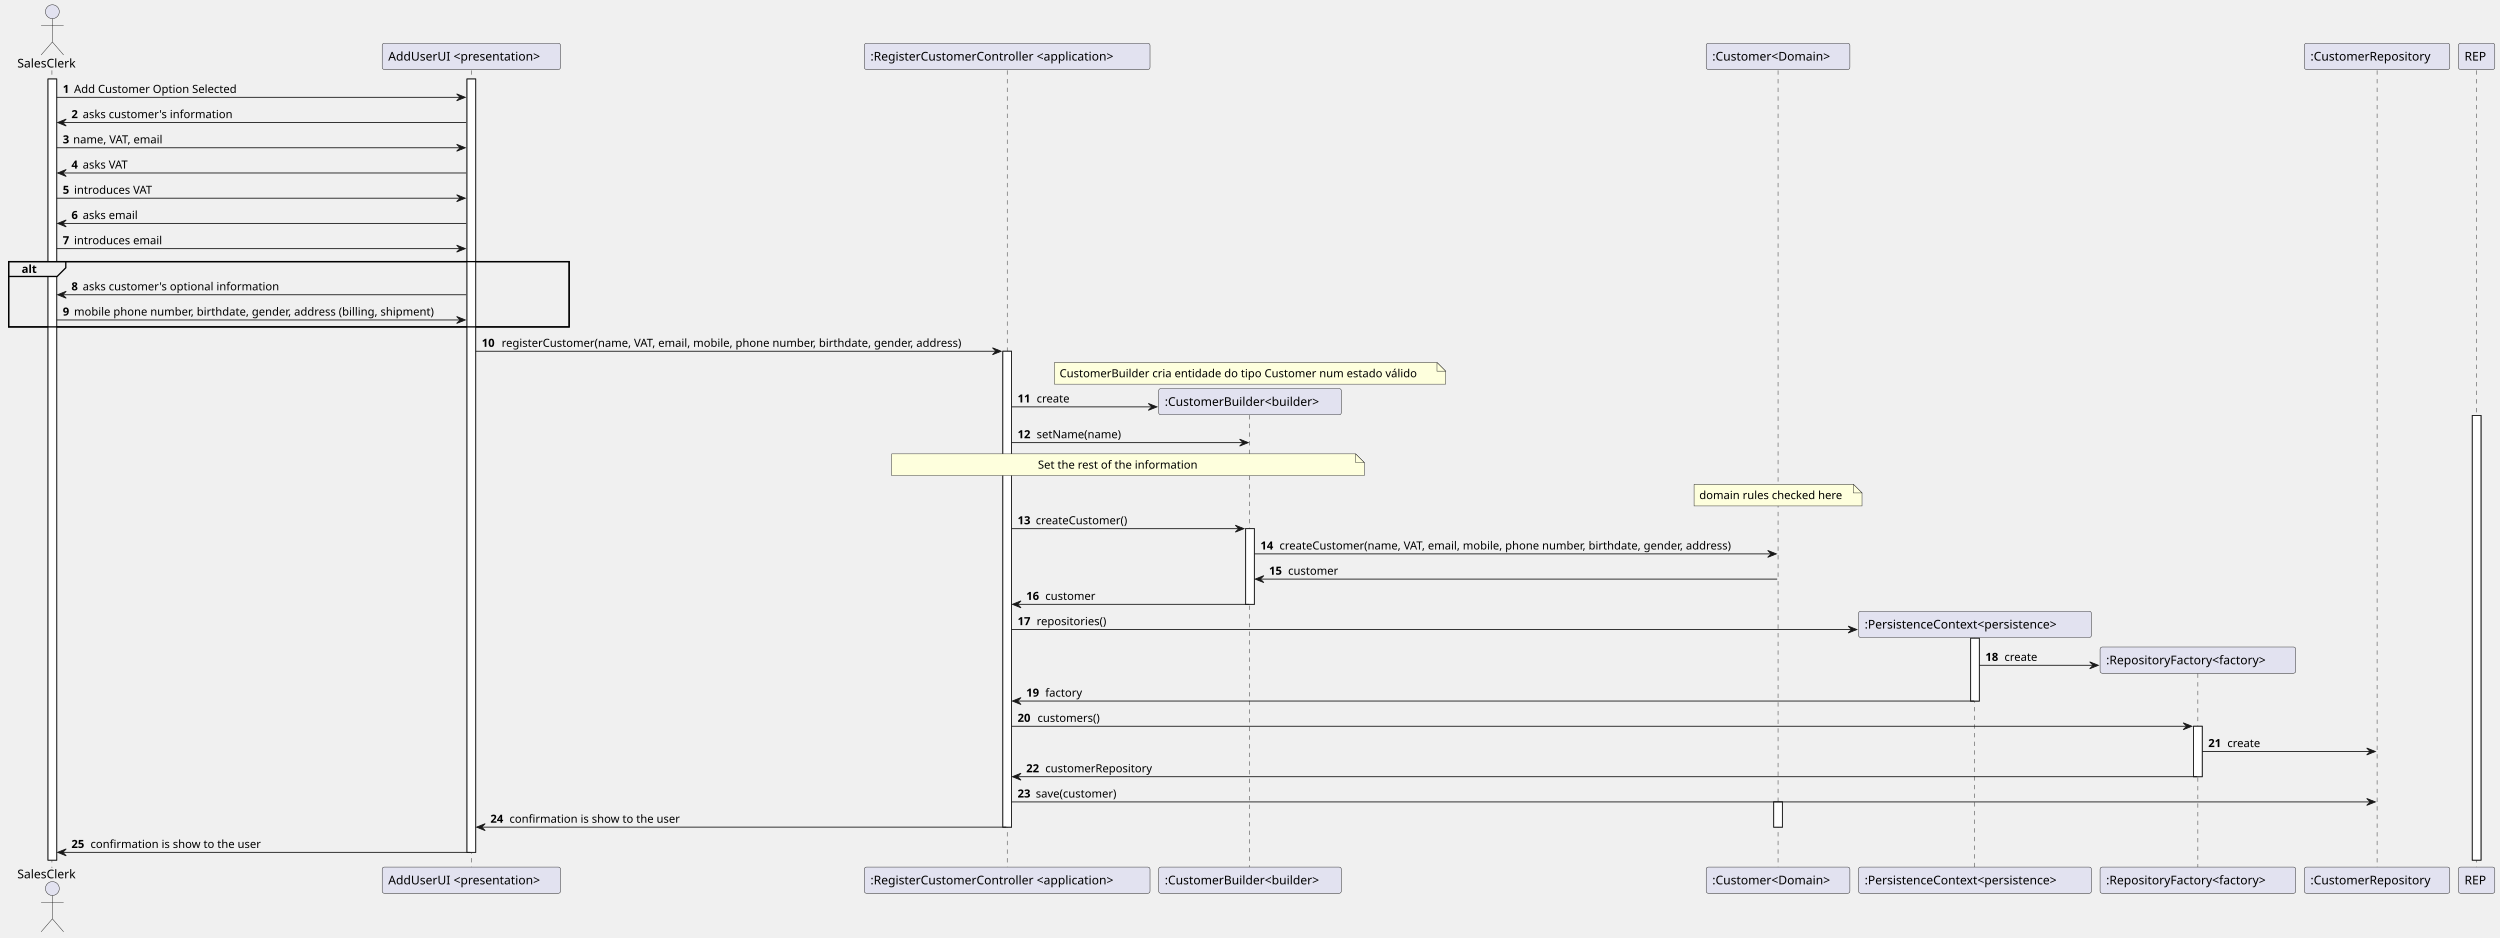
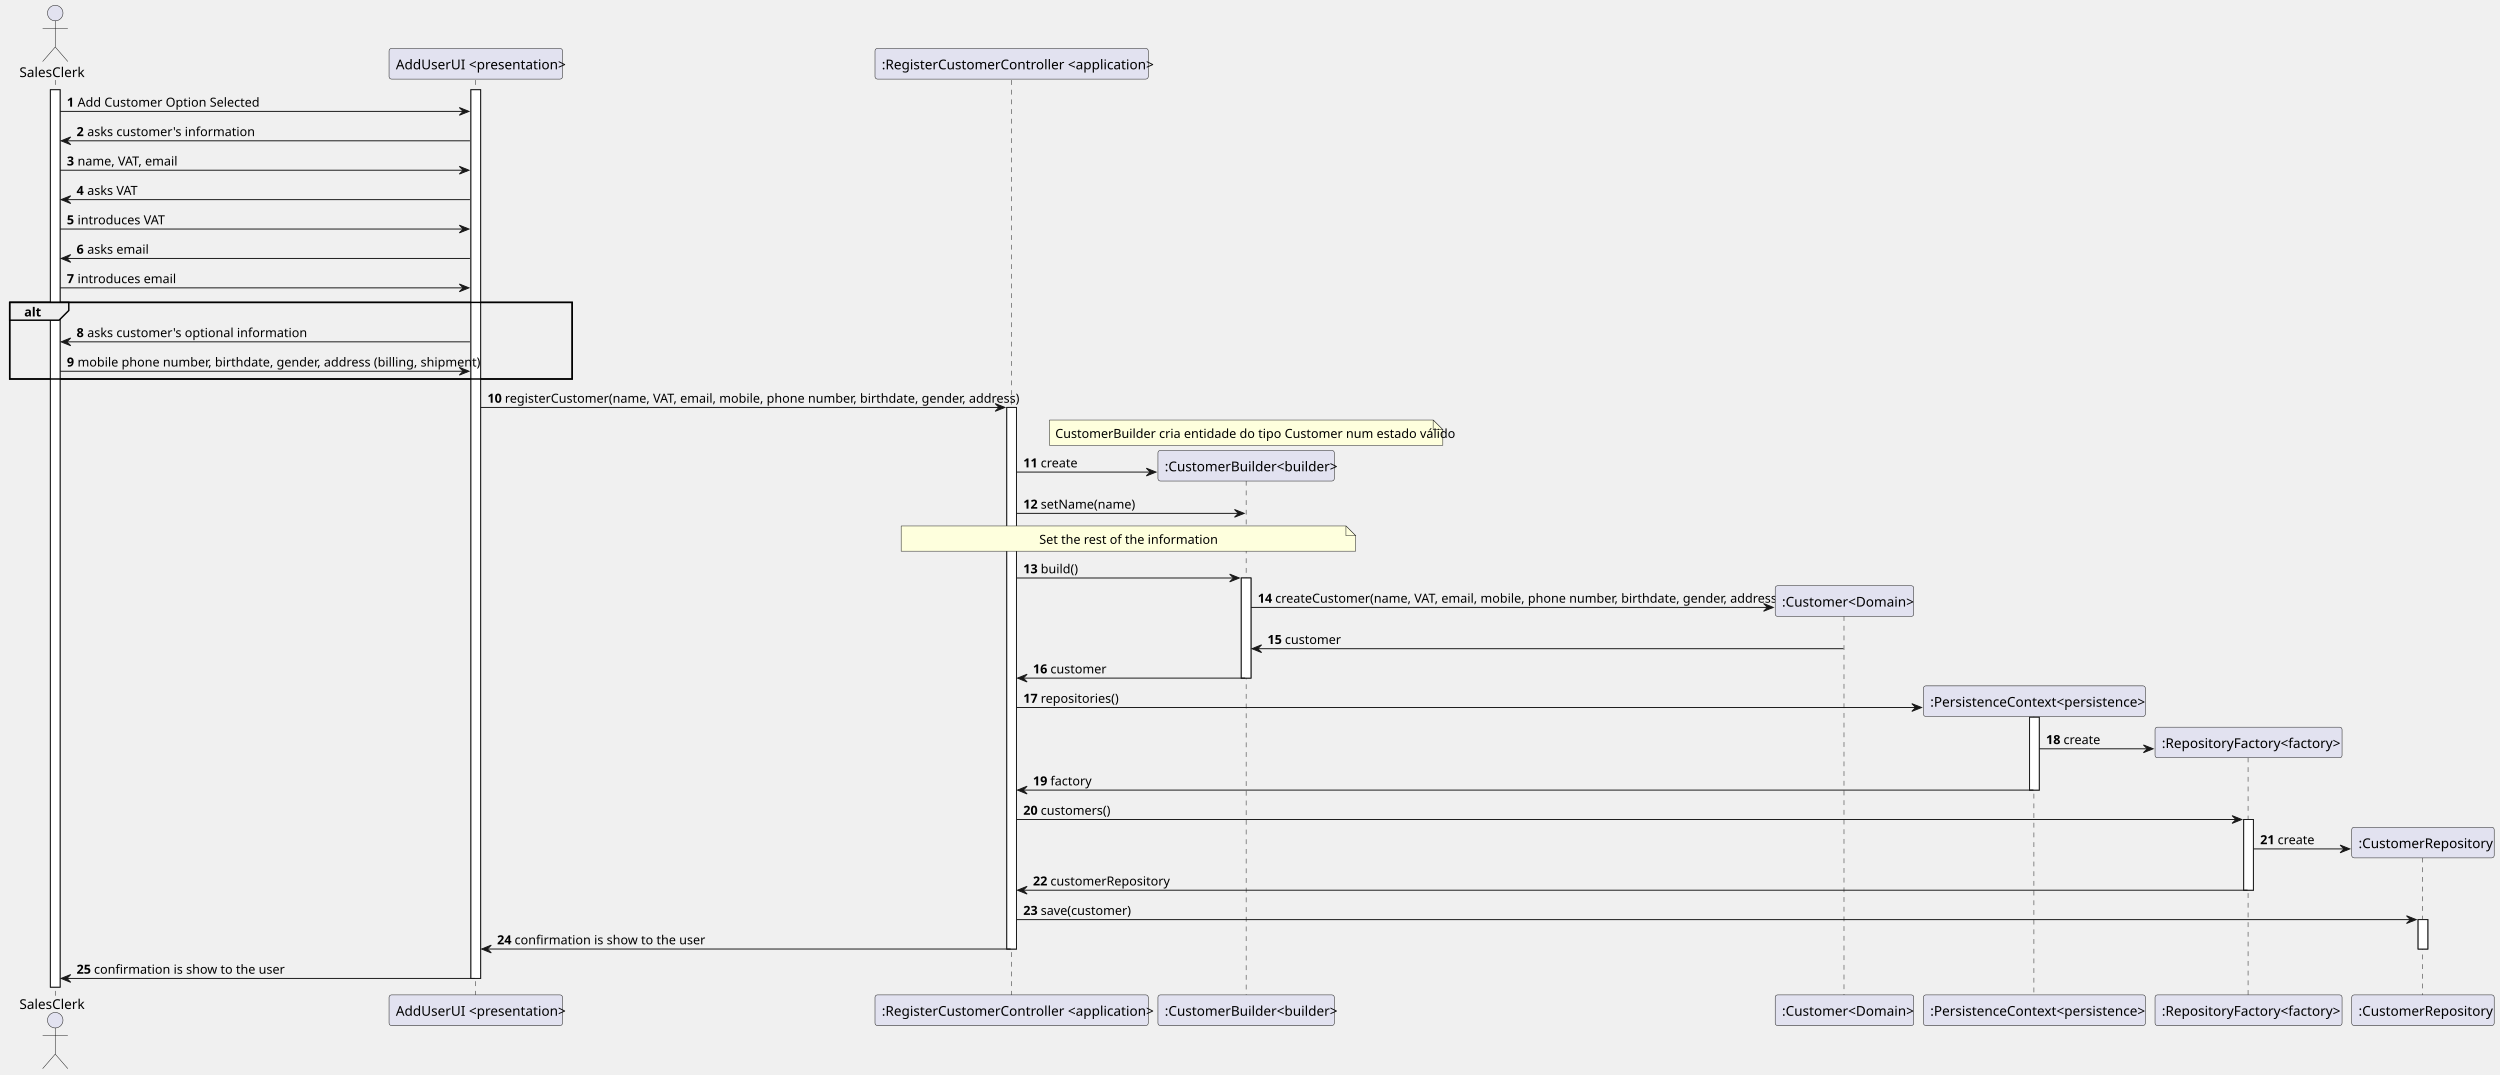
- <svg xmlns="http://www.w3.org/2000/svg" contentStyleType="text/css" height="1083px" preserveAspectRatio="none" style="width:2888px;height:1083px;background:#FFFFFF;" version="1.1" viewBox="0 0 2888 1083" width="2888px" zoomAndPan="magnify">
+ <svg xmlns="http://www.w3.org/2000/svg" contentStyleType="text/css" height="1109px" preserveAspectRatio="none" style="width:2580px;height:1109px;background:#FFFFFF;" version="1.1" viewBox="0 0 2580 1109" width="2580px" zoomAndPan="magnify">
  <defs />
  <g>
-     <rect fill="#FFFFFF" height="902.344" style="stroke:#181818;stroke-width:1.0;" width="10" x="55.5" y="91.297" />
-     <rect fill="#FFFFFF" height="893.344" style="stroke:#181818;stroke-width:1.0;" width="10" x="539.5" y="91.297" />
-     <rect fill="#FFFFFF" height="549.75" style="stroke:#181818;stroke-width:1.0;" width="10" x="1158.5" y="405.758" />
-     <rect fill="#FFFFFF" height="87.398" style="stroke:#181818;stroke-width:1.0;" width="10" x="1439" y="610.719" />
-     <rect fill="#FFFFFF" height="29.133" style="stroke:#181818;stroke-width:1.0;" width="10" x="2049" y="926.375" />
-     <rect fill="#FFFFFF" height="72.594" style="stroke:#181818;stroke-width:1.0;" width="10" x="2276.5" y="737.25" />
-     <rect fill="#FFFFFF" height="58.266" style="stroke:#181818;stroke-width:1.0;" width="10" x="2534" y="838.977" />
-     <rect fill="#FFFFFF" height="513.617" style="stroke:#181818;stroke-width:1.0;" width="10" x="2856" y="480.023" />
-     <rect height="75.398" style="stroke:#000000;stroke-width:1.5;fill:none;" width="647.5" x="10" y="302.227" />
-     <line style="stroke:#181818;stroke-width:0.5;fill:none;stroke-dasharray:5.0,5.0;" x1="60" x2="60" y1="81.297" y2="1002.641" />
-     <line style="stroke:#181818;stroke-width:0.5;fill:none;stroke-dasharray:5.0,5.0;" x1="544.5" x2="544.5" y1="81.297" y2="1002.641" />
-     <line style="stroke:#181818;stroke-width:0.5;fill:none;stroke-dasharray:5.0,5.0;" x1="1163.5" x2="1163.5" y1="81.297" y2="1002.641" />
-     <line style="stroke:#181818;stroke-width:0.5;fill:none;stroke-dasharray:5.0,5.0;" x1="1443.5" x2="1443.5" y1="479.539" y2="1002.641" />
-     <line style="stroke:#181818;stroke-width:0.5;fill:none;stroke-dasharray:5.0,5.0;" x1="2054" x2="2054" y1="81.297" y2="1002.641" />
-     <line style="stroke:#181818;stroke-width:0.5;fill:none;stroke-dasharray:5.0,5.0;" x1="2281" x2="2281" y1="736.766" y2="1002.641" />
-     <line style="stroke:#181818;stroke-width:0.5;fill:none;stroke-dasharray:5.0,5.0;" x1="2539" x2="2539" y1="778.062" y2="1002.641" />
-     <line style="stroke:#181818;stroke-width:0.5;fill:none;stroke-dasharray:5.0,5.0;" x1="2746" x2="2746" y1="81.297" y2="1002.641" />
-     <line style="stroke:#181818;stroke-width:0.5;fill:none;stroke-dasharray:5.0,5.0;" x1="2861" x2="2861" y1="81.297" y2="1002.641" />
-     <text fill="#000000" font-family="sans-serif" font-size="14" lengthAdjust="spacing" textLength="75" x="20" y="77.995">SalesClerk</text>
-     <ellipse cx="60.5" cy="13.5" fill="#E2E2F0" rx="8" ry="8" style="stroke:#181818;stroke-width:0.5;" />
-     <path d="M60.5,21.5 L60.5,48.5 M47.5,29.5 L73.5,29.5 M60.5,48.5 L47.5,63.5 M60.5,48.5 L73.5,63.5 " fill="none" style="stroke:#181818;stroke-width:0.5;" />
-     <text fill="#000000" font-family="sans-serif" font-size="14" lengthAdjust="spacing" textLength="75" x="20" y="1014.636">SalesClerk</text>
-     <ellipse cx="60.5" cy="1026.438" fill="#E2E2F0" rx="8" ry="8" style="stroke:#181818;stroke-width:0.5;" />
-     <path d="M60.5,1034.438 L60.5,1061.438 M47.5,1042.438 L73.5,1042.438 M60.5,1061.438 L47.5,1076.438 M60.5,1061.438 L73.5,1076.438 " fill="none" style="stroke:#181818;stroke-width:0.5;" />
-     <rect fill="#E2E2F0" height="30.297" rx="2.5" ry="2.5" style="stroke:#181818;stroke-width:0.5;" width="206" x="441.5" y="50" />
-     <text fill="#000000" font-family="sans-serif" font-size="14" lengthAdjust="spacing" textLength="192" x="448.5" y="69.995">AddUserUI &lt;presentation&gt;</text>
-     <rect fill="#E2E2F0" height="30.297" rx="2.5" ry="2.5" style="stroke:#181818;stroke-width:0.5;" width="206" x="441.5" y="1001.641" />
-     <text fill="#000000" font-family="sans-serif" font-size="14" lengthAdjust="spacing" textLength="192" x="448.5" y="1021.636">AddUserUI &lt;presentation&gt;</text>
-     <rect fill="#E2E2F0" height="30.297" rx="2.5" ry="2.5" style="stroke:#181818;stroke-width:0.5;" width="330" x="998.5" y="50" />
-     <text fill="#000000" font-family="sans-serif" font-size="14" lengthAdjust="spacing" textLength="316" x="1005.5" y="69.995">:RegisterCustomerController &lt;application&gt;</text>
-     <rect fill="#E2E2F0" height="30.297" rx="2.5" ry="2.5" style="stroke:#181818;stroke-width:0.5;" width="330" x="998.5" y="1001.641" />
-     <text fill="#000000" font-family="sans-serif" font-size="14" lengthAdjust="spacing" textLength="316" x="1005.5" y="1021.636">:RegisterCustomerController &lt;application&gt;</text>
-     <rect fill="#E2E2F0" height="30.297" rx="2.5" ry="2.5" style="stroke:#181818;stroke-width:0.5;" width="211" x="1338.5" y="1001.641" />
-     <text fill="#000000" font-family="sans-serif" font-size="14" lengthAdjust="spacing" textLength="197" x="1345.5" y="1021.636">:CustomerBuilder&lt;builder&gt;</text>
-     <rect fill="#E2E2F0" height="30.297" rx="2.5" ry="2.5" style="stroke:#181818;stroke-width:0.5;" width="166" x="1971" y="50" />
-     <text fill="#000000" font-family="sans-serif" font-size="14" lengthAdjust="spacing" textLength="152" x="1978" y="69.995">:Customer&lt;Domain&gt;</text>
-     <rect fill="#E2E2F0" height="30.297" rx="2.5" ry="2.5" style="stroke:#181818;stroke-width:0.5;" width="166" x="1971" y="1001.641" />
-     <text fill="#000000" font-family="sans-serif" font-size="14" lengthAdjust="spacing" textLength="152" x="1978" y="1021.636">:Customer&lt;Domain&gt;</text>
-     <rect fill="#E2E2F0" height="30.297" rx="2.5" ry="2.5" style="stroke:#181818;stroke-width:0.5;" width="269" x="2147" y="1001.641" />
-     <text fill="#000000" font-family="sans-serif" font-size="14" lengthAdjust="spacing" textLength="255" x="2154" y="1021.636">:PersistenceContext&lt;persistence&gt;</text>
-     <rect fill="#E2E2F0" height="30.297" rx="2.5" ry="2.5" style="stroke:#181818;stroke-width:0.5;" width="226" x="2426" y="1001.641" />
-     <text fill="#000000" font-family="sans-serif" font-size="14" lengthAdjust="spacing" textLength="212" x="2433" y="1021.636">:RepositoryFactory&lt;factory&gt;</text>
-     <rect fill="#E2E2F0" height="30.297" rx="2.5" ry="2.5" style="stroke:#181818;stroke-width:0.5;" width="168" x="2662" y="50" />
-     <text fill="#000000" font-family="sans-serif" font-size="14" lengthAdjust="spacing" textLength="154" x="2669" y="69.995">:CustomerRepository</text>
-     <rect fill="#E2E2F0" height="30.297" rx="2.5" ry="2.5" style="stroke:#181818;stroke-width:0.5;" width="168" x="2662" y="1001.641" />
-     <text fill="#000000" font-family="sans-serif" font-size="14" lengthAdjust="spacing" textLength="154" x="2669" y="1021.636">:CustomerRepository</text>
-     <rect fill="#E2E2F0" height="30.297" rx="2.5" ry="2.5" style="stroke:#181818;stroke-width:0.5;" width="42" x="2840" y="50" />
-     <text fill="#000000" font-family="sans-serif" font-size="14" lengthAdjust="spacing" textLength="28" x="2847" y="69.995">REP</text>
-     <rect fill="#E2E2F0" height="30.297" rx="2.5" ry="2.5" style="stroke:#181818;stroke-width:0.5;" width="42" x="2840" y="1001.641" />
-     <text fill="#000000" font-family="sans-serif" font-size="14" lengthAdjust="spacing" textLength="28" x="2847" y="1021.636">REP</text>
-     <rect fill="#FFFFFF" height="902.344" style="stroke:#181818;stroke-width:1.0;" width="10" x="55.5" y="91.297" />
-     <rect fill="#FFFFFF" height="893.344" style="stroke:#181818;stroke-width:1.0;" width="10" x="539.5" y="91.297" />
-     <rect fill="#FFFFFF" height="549.75" style="stroke:#181818;stroke-width:1.0;" width="10" x="1158.5" y="405.758" />
-     <rect fill="#FFFFFF" height="87.398" style="stroke:#181818;stroke-width:1.0;" width="10" x="1439" y="610.719" />
-     <rect fill="#FFFFFF" height="29.133" style="stroke:#181818;stroke-width:1.0;" width="10" x="2049" y="926.375" />
-     <rect fill="#FFFFFF" height="72.594" style="stroke:#181818;stroke-width:1.0;" width="10" x="2276.5" y="737.25" />
-     <rect fill="#FFFFFF" height="58.266" style="stroke:#181818;stroke-width:1.0;" width="10" x="2534" y="838.977" />
-     <rect fill="#FFFFFF" height="513.617" style="stroke:#181818;stroke-width:1.0;" width="10" x="2856" y="480.023" />
-     <polygon fill="#181818" points="527.5,108.43,537.5,112.43,527.5,116.43,531.5,112.43" style="stroke:#181818;stroke-width:1.0;" />
-     <line style="stroke:#181818;stroke-width:1.0;" x1="65.5" x2="533.5" y1="112.43" y2="112.43" />
-     <text fill="#000000" font-family="sans-serif" font-size="13" font-weight="bold" lengthAdjust="spacing" textLength="9" x="72.5" y="107.364">1</text>
-     <text fill="#000000" font-family="sans-serif" font-size="13" lengthAdjust="spacing" textLength="197" x="85.5" y="107.364">Add Customer Option Selected</text>
-     <polygon fill="#181818" points="76.5,137.562,66.5,141.562,76.5,145.562,72.5,141.562" style="stroke:#181818;stroke-width:1.0;" />
-     <line style="stroke:#181818;stroke-width:1.0;" x1="70.5" x2="538.5" y1="141.562" y2="141.562" />
-     <text fill="#000000" font-family="sans-serif" font-size="13" font-weight="bold" lengthAdjust="spacing" textLength="9" x="82.5" y="136.497">2</text>
-     <text fill="#000000" font-family="sans-serif" font-size="13" lengthAdjust="spacing" textLength="182" x="95.5" y="136.497">asks customer's information</text>
-     <polygon fill="#181818" points="527.5,166.695,537.5,170.695,527.5,174.695,531.5,170.695" style="stroke:#181818;stroke-width:1.0;" />
-     <line style="stroke:#181818;stroke-width:1.0;" x1="65.5" x2="533.5" y1="170.695" y2="170.695" />
-     <text fill="#000000" font-family="sans-serif" font-size="13" font-weight="bold" lengthAdjust="spacing" textLength="8" x="72.5" y="165.629">3</text>
-     <text fill="#000000" font-family="sans-serif" font-size="13" lengthAdjust="spacing" textLength="114" x="84.5" y="165.629">name, VAT, email</text>
-     <polygon fill="#181818" points="76.5,195.828,66.5,199.828,76.5,203.828,72.5,199.828" style="stroke:#181818;stroke-width:1.0;" />
-     <line style="stroke:#181818;stroke-width:1.0;" x1="70.5" x2="538.5" y1="199.828" y2="199.828" />
-     <text fill="#000000" font-family="sans-serif" font-size="13" font-weight="bold" lengthAdjust="spacing" textLength="9" x="82.5" y="194.762">4</text>
-     <text fill="#000000" font-family="sans-serif" font-size="13" lengthAdjust="spacing" textLength="59" x="95.5" y="194.762">asks VAT</text>
-     <polygon fill="#181818" points="527.5,224.961,537.5,228.961,527.5,232.961,531.5,228.961" style="stroke:#181818;stroke-width:1.0;" />
-     <line style="stroke:#181818;stroke-width:1.0;" x1="65.5" x2="533.5" y1="228.961" y2="228.961" />
-     <text fill="#000000" font-family="sans-serif" font-size="13" font-weight="bold" lengthAdjust="spacing" textLength="9" x="72.5" y="223.895">5</text>
-     <text fill="#000000" font-family="sans-serif" font-size="13" lengthAdjust="spacing" textLength="97" x="85.5" y="223.895">introduces VAT</text>
-     <polygon fill="#181818" points="76.5,254.094,66.5,258.094,76.5,262.094,72.5,258.094" style="stroke:#181818;stroke-width:1.0;" />
-     <line style="stroke:#181818;stroke-width:1.0;" x1="70.5" x2="538.5" y1="258.094" y2="258.094" />
-     <text fill="#000000" font-family="sans-serif" font-size="13" font-weight="bold" lengthAdjust="spacing" textLength="9" x="82.5" y="253.028">6</text>
-     <text fill="#000000" font-family="sans-serif" font-size="13" lengthAdjust="spacing" textLength="68" x="95.5" y="253.028">asks email</text>
-     <polygon fill="#181818" points="527.5,283.227,537.5,287.227,527.5,291.227,531.5,287.227" style="stroke:#181818;stroke-width:1.0;" />
-     <line style="stroke:#181818;stroke-width:1.0;" x1="65.5" x2="533.5" y1="287.227" y2="287.227" />
-     <text fill="#000000" font-family="sans-serif" font-size="13" font-weight="bold" lengthAdjust="spacing" textLength="9" x="72.5" y="282.161">7</text>
-     <text fill="#000000" font-family="sans-serif" font-size="13" lengthAdjust="spacing" textLength="106" x="85.5" y="282.161">introduces email</text>
-     <path d="M10,302.227 L76,302.227 L76,309.359 L66,319.359 L10,319.359 L10,302.227 " fill="#EEEEEE" style="stroke:#000000;stroke-width:1.5;" />
-     <rect fill="none" height="75.398" style="stroke:#000000;stroke-width:1.5;" width="647.5" x="10" y="302.227" />
-     <text fill="#000000" font-family="sans-serif" font-size="13" font-weight="bold" lengthAdjust="spacing" textLength="21" x="25" y="315.293">alt</text>
-     <polygon fill="#181818" points="76.5,336.492,66.5,340.492,76.5,344.492,72.5,340.492" style="stroke:#181818;stroke-width:1.0;" />
-     <line style="stroke:#181818;stroke-width:1.0;" x1="70.5" x2="538.5" y1="340.492" y2="340.492" />
-     <text fill="#000000" font-family="sans-serif" font-size="13" font-weight="bold" lengthAdjust="spacing" textLength="9" x="82.5" y="335.426">8</text>
-     <text fill="#000000" font-family="sans-serif" font-size="13" lengthAdjust="spacing" textLength="237" x="95.5" y="335.426">asks customer's optional information</text>
-     <polygon fill="#181818" points="527.5,365.625,537.5,369.625,527.5,373.625,531.5,369.625" style="stroke:#181818;stroke-width:1.0;" />
-     <line style="stroke:#181818;stroke-width:1.0;" x1="65.5" x2="533.5" y1="369.625" y2="369.625" />
-     <text fill="#000000" font-family="sans-serif" font-size="13" font-weight="bold" lengthAdjust="spacing" textLength="9" x="72.5" y="364.559">9</text>
-     <text fill="#000000" font-family="sans-serif" font-size="13" lengthAdjust="spacing" textLength="437" x="85.5" y="364.559">mobile phone number, birthdate, gender, address (billing, shipment)</text>
-     <polygon fill="#181818" points="1146.5,401.758,1156.5,405.758,1146.5,409.758,1150.5,405.758" style="stroke:#181818;stroke-width:1.0;" />
-     <line style="stroke:#181818;stroke-width:1.0;" x1="549.5" x2="1152.5" y1="405.758" y2="405.758" />
-     <text fill="#000000" font-family="sans-serif" font-size="13" font-weight="bold" lengthAdjust="spacing" textLength="19" x="556.5" y="400.692">10</text>
-     <text fill="#000000" font-family="sans-serif" font-size="13" lengthAdjust="spacing" textLength="567" x="579.5" y="400.692">registerCustomer(name, VAT, email, mobile, phone number, birthdate, gender, address)</text>
-     <path d="M1218,418.758 L1218,443.758 L1670,443.758 L1670,428.758 L1660,418.758 L1218,418.758 " fill="#FEFFDD" style="stroke:#181818;stroke-width:0.5;" />
-     <path d="M1660,418.758 L1660,428.758 L1670,428.758 L1660,418.758 " fill="#FEFFDD" style="stroke:#181818;stroke-width:0.5;" />
-     <text fill="#000000" font-family="sans-serif" font-size="13" lengthAdjust="spacing" textLength="431" x="1224" y="435.825">CustomerBuilder cria entidade do tipo Customer num estado válido</text>
-     <polygon fill="#181818" points="1326.5,466.023,1336.5,470.023,1326.5,474.023,1330.5,470.023" style="stroke:#181818;stroke-width:1.0;" />
-     <line style="stroke:#181818;stroke-width:1.0;" x1="1168.5" x2="1332.5" y1="470.023" y2="470.023" />
-     <text fill="#000000" font-family="sans-serif" font-size="13" font-weight="bold" lengthAdjust="spacing" textLength="18" x="1175.5" y="464.957">11</text>
-     <text fill="#000000" font-family="sans-serif" font-size="13" lengthAdjust="spacing" textLength="41" x="1197.5" y="464.957">create</text>
-     <rect fill="#E2E2F0" height="30.297" rx="2.5" ry="2.5" style="stroke:#181818;stroke-width:0.5;" width="211" x="1338.5" y="448.891" />
-     <text fill="#000000" font-family="sans-serif" font-size="14" lengthAdjust="spacing" textLength="197" x="1345.5" y="468.886">:CustomerBuilder&lt;builder&gt;</text>
-     <polygon fill="#181818" points="1432,507.32,1442,511.32,1432,515.32,1436,511.32" style="stroke:#181818;stroke-width:1.0;" />
-     <line style="stroke:#181818;stroke-width:1.0;" x1="1168.5" x2="1438" y1="511.32" y2="511.32" />
-     <text fill="#000000" font-family="sans-serif" font-size="13" font-weight="bold" lengthAdjust="spacing" textLength="18" x="1175.5" y="506.254">12</text>
-     <text fill="#000000" font-family="sans-serif" font-size="13" lengthAdjust="spacing" textLength="105" x="1197.5" y="506.254">setName(name)</text>
-     <path d="M1030,524.32 L1030,549.32 L1576,549.32 L1576,534.32 L1566,524.32 L1030,524.32 " fill="#FEFFDD" style="stroke:#181818;stroke-width:0.5;" />
-     <path d="M1566,524.32 L1566,534.32 L1576,534.32 L1566,524.32 " fill="#FEFFDD" style="stroke:#181818;stroke-width:0.5;" />
-     <text fill="#000000" font-family="sans-serif" font-size="13" lengthAdjust="spacing" textLength="199" x="1199" y="541.387">Set the  rest of the information</text>
-     <path d="M1957,559.453 L1957,584.453 L2151,584.453 L2151,569.453 L2141,559.453 L1957,559.453 " fill="#FEFFDD" style="stroke:#181818;stroke-width:0.5;" />
-     <path d="M2141,559.453 L2141,569.453 L2151,569.453 L2141,559.453 " fill="#FEFFDD" style="stroke:#181818;stroke-width:0.5;" />
-     <text fill="#000000" font-family="sans-serif" font-size="13" lengthAdjust="spacing" textLength="173" x="1963" y="576.52">domain rules checked here</text>
-     <polygon fill="#181818" points="1427,606.719,1437,610.719,1427,614.719,1431,610.719" style="stroke:#181818;stroke-width:1.0;" />
-     <line style="stroke:#181818;stroke-width:1.0;" x1="1168.5" x2="1433" y1="610.719" y2="610.719" />
-     <text fill="#000000" font-family="sans-serif" font-size="13" font-weight="bold" lengthAdjust="spacing" textLength="17" x="1175.5" y="605.653">13</text>
-     <text fill="#000000" font-family="sans-serif" font-size="13" lengthAdjust="spacing" textLength="114" x="1196.5" y="605.653">createCustomer()</text>
-     <polygon fill="#181818" points="2042,635.852,2052,639.852,2042,643.852,2046,639.852" style="stroke:#181818;stroke-width:1.0;" />
-     <line style="stroke:#181818;stroke-width:1.0;" x1="1449" x2="2048" y1="639.852" y2="639.852" />
-     <text fill="#000000" font-family="sans-serif" font-size="13" font-weight="bold" lengthAdjust="spacing" textLength="18" x="1456" y="634.786">14</text>
-     <text fill="#000000" font-family="sans-serif" font-size="13" lengthAdjust="spacing" textLength="559" x="1478" y="634.786">createCustomer(name, VAT, email, mobile, phone number, birthdate, gender, address)</text>
-     <polygon fill="#181818" points="1460,664.984,1450,668.984,1460,672.984,1456,668.984" style="stroke:#181818;stroke-width:1.0;" />
-     <line style="stroke:#181818;stroke-width:1.0;" x1="1454" x2="2053" y1="668.984" y2="668.984" />
-     <text fill="#000000" font-family="sans-serif" font-size="13" font-weight="bold" lengthAdjust="spacing" textLength="18" x="1466" y="663.918">15</text>
-     <text fill="#000000" font-family="sans-serif" font-size="13" lengthAdjust="spacing" textLength="61" x="1488" y="663.918">customer</text>
-     <polygon fill="#181818" points="1179.5,694.117,1169.5,698.117,1179.5,702.117,1175.5,698.117" style="stroke:#181818;stroke-width:1.0;" />
-     <line style="stroke:#181818;stroke-width:1.0;" x1="1173.5" x2="1443" y1="698.117" y2="698.117" />
-     <text fill="#000000" font-family="sans-serif" font-size="13" font-weight="bold" lengthAdjust="spacing" textLength="18" x="1185.5" y="693.051">16</text>
-     <text fill="#000000" font-family="sans-serif" font-size="13" lengthAdjust="spacing" textLength="61" x="1207.5" y="693.051">customer</text>
-     <polygon fill="#181818" points="2135,723.25,2145,727.25,2135,731.25,2139,727.25" style="stroke:#181818;stroke-width:1.0;" />
-     <line style="stroke:#181818;stroke-width:1.0;" x1="1168.5" x2="2141" y1="727.25" y2="727.25" />
-     <text fill="#000000" font-family="sans-serif" font-size="13" font-weight="bold" lengthAdjust="spacing" textLength="18" x="1175.5" y="722.184">17</text>
-     <text fill="#000000" font-family="sans-serif" font-size="13" lengthAdjust="spacing" textLength="85" x="1197.5" y="722.184">repositories()</text>
-     <rect fill="#E2E2F0" height="30.297" rx="2.5" ry="2.5" style="stroke:#181818;stroke-width:0.5;" width="269" x="2147" y="706.117" />
-     <text fill="#000000" font-family="sans-serif" font-size="14" lengthAdjust="spacing" textLength="255" x="2154" y="726.112">:PersistenceContext&lt;persistence&gt;</text>
-     <polygon fill="#181818" points="2414,764.547,2424,768.547,2414,772.547,2418,768.547" style="stroke:#181818;stroke-width:1.0;" />
-     <line style="stroke:#181818;stroke-width:1.0;" x1="2286.5" x2="2420" y1="768.547" y2="768.547" />
-     <text fill="#000000" font-family="sans-serif" font-size="13" font-weight="bold" lengthAdjust="spacing" textLength="18" x="2293.5" y="763.481">18</text>
-     <text fill="#000000" font-family="sans-serif" font-size="13" lengthAdjust="spacing" textLength="41" x="2315.5" y="763.481">create</text>
-     <rect fill="#E2E2F0" height="30.297" rx="2.5" ry="2.5" style="stroke:#181818;stroke-width:0.5;" width="226" x="2426" y="747.414" />
-     <text fill="#000000" font-family="sans-serif" font-size="14" lengthAdjust="spacing" textLength="212" x="2433" y="767.409">:RepositoryFactory&lt;factory&gt;</text>
-     <polygon fill="#181818" points="1179.5,805.844,1169.5,809.844,1179.5,813.844,1175.5,809.844" style="stroke:#181818;stroke-width:1.0;" />
-     <line style="stroke:#181818;stroke-width:1.0;" x1="1173.5" x2="2280.5" y1="809.844" y2="809.844" />
-     <text fill="#000000" font-family="sans-serif" font-size="13" font-weight="bold" lengthAdjust="spacing" textLength="18" x="1185.5" y="804.778">19</text>
-     <text fill="#000000" font-family="sans-serif" font-size="13" lengthAdjust="spacing" textLength="46" x="1207.5" y="804.778">factory</text>
-     <polygon fill="#181818" points="2522,834.977,2532,838.977,2522,842.977,2526,838.977" style="stroke:#181818;stroke-width:1.0;" />
-     <line style="stroke:#181818;stroke-width:1.0;" x1="1168.5" x2="2528" y1="838.977" y2="838.977" />
-     <text fill="#000000" font-family="sans-serif" font-size="13" font-weight="bold" lengthAdjust="spacing" textLength="19" x="1175.5" y="833.911">20</text>
-     <text fill="#000000" font-family="sans-serif" font-size="13" lengthAdjust="spacing" textLength="78" x="1198.5" y="833.911">customers()</text>
-     <polygon fill="#181818" points="2734,864.109,2744,868.109,2734,872.109,2738,868.109" style="stroke:#181818;stroke-width:1.0;" />
-     <line style="stroke:#181818;stroke-width:1.0;" x1="2544" x2="2740" y1="868.109" y2="868.109" />
-     <text fill="#000000" font-family="sans-serif" font-size="13" font-weight="bold" lengthAdjust="spacing" textLength="18" x="2551" y="863.043">21</text>
-     <text fill="#000000" font-family="sans-serif" font-size="13" lengthAdjust="spacing" textLength="41" x="2573" y="863.043">create</text>
-     <polygon fill="#181818" points="1179.5,893.242,1169.5,897.242,1179.5,901.242,1175.5,897.242" style="stroke:#181818;stroke-width:1.0;" />
-     <line style="stroke:#181818;stroke-width:1.0;" x1="1173.5" x2="2538" y1="897.242" y2="897.242" />
-     <text fill="#000000" font-family="sans-serif" font-size="13" font-weight="bold" lengthAdjust="spacing" textLength="18" x="1185.5" y="892.176">22</text>
-     <text fill="#000000" font-family="sans-serif" font-size="13" lengthAdjust="spacing" textLength="130" x="1207.5" y="892.176">customerRepository</text>
-     <polygon fill="#181818" points="2734,922.375,2744,926.375,2734,930.375,2738,926.375" style="stroke:#181818;stroke-width:1.0;" />
-     <line style="stroke:#181818;stroke-width:1.0;" x1="1168.5" x2="2740" y1="926.375" y2="926.375" />
-     <text fill="#000000" font-family="sans-serif" font-size="13" font-weight="bold" lengthAdjust="spacing" textLength="17" x="1175.5" y="921.309">23</text>
-     <text fill="#000000" font-family="sans-serif" font-size="13" lengthAdjust="spacing" textLength="102" x="1196.5" y="921.309">save(customer)</text>
-     <polygon fill="#181818" points="560.5,951.508,550.5,955.508,560.5,959.508,556.5,955.508" style="stroke:#181818;stroke-width:1.0;" />
-     <line style="stroke:#181818;stroke-width:1.0;" x1="554.5" x2="1162.5" y1="955.508" y2="955.508" />
-     <text fill="#000000" font-family="sans-serif" font-size="13" font-weight="bold" lengthAdjust="spacing" textLength="18" x="566.5" y="950.442">24</text>
-     <text fill="#000000" font-family="sans-serif" font-size="13" lengthAdjust="spacing" textLength="207" x="588.5" y="950.442">confirmation is show to the user</text>
-     <polygon fill="#181818" points="76.5,980.641,66.5,984.641,76.5,988.641,72.5,984.641" style="stroke:#181818;stroke-width:1.0;" />
-     <line style="stroke:#181818;stroke-width:1.0;" x1="70.5" x2="543.5" y1="984.641" y2="984.641" />
-     <text fill="#000000" font-family="sans-serif" font-size="13" font-weight="bold" lengthAdjust="spacing" textLength="18" x="82.5" y="979.575">25</text>
-     <text fill="#000000" font-family="sans-serif" font-size="13" lengthAdjust="spacing" textLength="207" x="104.5" y="979.575">confirmation is show to the user</text>
+     <rect fill="#FFFFFF" height="926.133" style="stroke:#181818;stroke-width:1.0;" width="10" x="52" y="92.609" />
+     <rect fill="#FFFFFF" height="917.133" style="stroke:#181818;stroke-width:1.0;" width="10" x="486" y="92.609" />
+     <rect fill="#FFFFFF" height="558.914" style="stroke:#181818;stroke-width:1.0;" width="10" x="1039" y="420.477" />
+     <rect fill="#FFFFFF" height="103.312" style="stroke:#181818;stroke-width:1.0;" width="10" x="1281" y="596.492" />
+     <rect fill="#FFFFFF" height="75.219" style="stroke:#181818;stroke-width:1.0;" width="10" x="2094.5" y="740.156" />
+     <rect fill="#FFFFFF" height="72.961" style="stroke:#181818;stroke-width:1.0;" width="10" x="2315.5" y="845.727" />
+     <rect fill="#FFFFFF" height="30.352" style="stroke:#181818;stroke-width:1.0;" width="10" x="2495.5" y="949.039" />
+     <rect height="79.055" style="stroke:#000000;stroke-width:1.5;fill:none;" width="580.5" x="10" y="312.07" />
+     <line style="stroke:#181818;stroke-width:0.5;fill:none;stroke-dasharray:5.0,5.0;" x1="57" x2="57" y1="82.609" y2="1027.742" />
+     <line style="stroke:#181818;stroke-width:0.5;fill:none;stroke-dasharray:5.0,5.0;" x1="490.5" x2="490.5" y1="82.609" y2="1027.742" />
+     <line style="stroke:#181818;stroke-width:0.5;fill:none;stroke-dasharray:5.0,5.0;" x1="1044" x2="1044" y1="82.609" y2="1027.742" />
+     <line style="stroke:#181818;stroke-width:0.5;fill:none;stroke-dasharray:5.0,5.0;" x1="1286" x2="1286" y1="496.133" y2="1027.742" />
+     <line style="stroke:#181818;stroke-width:0.5;fill:none;stroke-dasharray:5.0,5.0;" x1="1903" x2="1903" y1="635.797" y2="1027.742" />
+     <line style="stroke:#181818;stroke-width:0.5;fill:none;stroke-dasharray:5.0,5.0;" x1="2099" x2="2099" y1="739.109" y2="1027.742" />
+     <line style="stroke:#181818;stroke-width:0.5;fill:none;stroke-dasharray:5.0,5.0;" x1="2320" x2="2320" y1="781.719" y2="1027.742" />
+     <line style="stroke:#181818;stroke-width:0.5;fill:none;stroke-dasharray:5.0,5.0;" x1="2500" x2="2500" y1="885.031" y2="1027.742" />
+     <text fill="#000000" font-family="sans-serif" font-size="14" lengthAdjust="spacing" textLength="68" x="20" y="79.533">SalesClerk</text>
+     <ellipse cx="57" cy="13.5" fill="#E2E2F0" rx="8" ry="8" style="stroke:#181818;stroke-width:0.5;" />
+     <path d="M57,21.5 L57,48.5 M44,29.5 L70,29.5 M57,48.5 L44,63.5 M57,48.5 L70,63.5 " fill="none" style="stroke:#181818;stroke-width:0.5;" />
+     <text fill="#000000" font-family="sans-serif" font-size="14" lengthAdjust="spacing" textLength="68" x="20" y="1041.275">SalesClerk</text>
+     <ellipse cx="57" cy="1052.852" fill="#E2E2F0" rx="8" ry="8" style="stroke:#181818;stroke-width:0.5;" />
+     <path d="M57,1060.852 L57,1087.852 M44,1068.852 L70,1068.852 M57,1087.852 L44,1102.852 M57,1087.852 L70,1102.852 " fill="none" style="stroke:#181818;stroke-width:0.5;" />
+     <rect fill="#E2E2F0" height="31.609" rx="2.5" ry="2.5" style="stroke:#181818;stroke-width:0.5;" width="179" x="401.5" y="50" />
+     <text fill="#000000" font-family="sans-serif" font-size="14" lengthAdjust="spacing" textLength="165" x="408.5" y="71.533">AddUserUI &lt;presentation&gt;</text>
+     <rect fill="#E2E2F0" height="31.609" rx="2.5" ry="2.5" style="stroke:#181818;stroke-width:0.5;" width="179" x="401.5" y="1026.742" />
+     <text fill="#000000" font-family="sans-serif" font-size="14" lengthAdjust="spacing" textLength="165" x="408.5" y="1048.275">AddUserUI &lt;presentation&gt;</text>
+     <rect fill="#E2E2F0" height="31.609" rx="2.5" ry="2.5" style="stroke:#181818;stroke-width:0.5;" width="282" x="903" y="50" />
+     <text fill="#000000" font-family="sans-serif" font-size="14" lengthAdjust="spacing" textLength="268" x="910" y="71.533">:RegisterCustomerController &lt;application&gt;</text>
+     <rect fill="#E2E2F0" height="31.609" rx="2.5" ry="2.5" style="stroke:#181818;stroke-width:0.5;" width="282" x="903" y="1026.742" />
+     <text fill="#000000" font-family="sans-serif" font-size="14" lengthAdjust="spacing" textLength="268" x="910" y="1048.275">:RegisterCustomerController &lt;application&gt;</text>
+     <rect fill="#E2E2F0" height="31.609" rx="2.5" ry="2.5" style="stroke:#181818;stroke-width:0.5;" width="182" x="1195" y="1026.742" />
+     <text fill="#000000" font-family="sans-serif" font-size="14" lengthAdjust="spacing" textLength="168" x="1202" y="1048.275">:CustomerBuilder&lt;builder&gt;</text>
+     <rect fill="#E2E2F0" height="31.609" rx="2.5" ry="2.5" style="stroke:#181818;stroke-width:0.5;" width="143" x="1832" y="1026.742" />
+     <text fill="#000000" font-family="sans-serif" font-size="14" lengthAdjust="spacing" textLength="129" x="1839" y="1048.275">:Customer&lt;Domain&gt;</text>
+     <rect fill="#E2E2F0" height="31.609" rx="2.5" ry="2.5" style="stroke:#181818;stroke-width:0.5;" width="229" x="1985" y="1026.742" />
+     <text fill="#000000" font-family="sans-serif" font-size="14" lengthAdjust="spacing" textLength="215" x="1992" y="1048.275">:PersistenceContext&lt;persistence&gt;</text>
+     <rect fill="#E2E2F0" height="31.609" rx="2.5" ry="2.5" style="stroke:#181818;stroke-width:0.5;" width="193" x="2224" y="1026.742" />
+     <text fill="#000000" font-family="sans-serif" font-size="14" lengthAdjust="spacing" textLength="179" x="2231" y="1048.275">:RepositoryFactory&lt;factory&gt;</text>
+     <rect fill="#E2E2F0" height="31.609" rx="2.5" ry="2.5" style="stroke:#181818;stroke-width:0.5;" width="147" x="2427" y="1026.742" />
+     <text fill="#000000" font-family="sans-serif" font-size="14" lengthAdjust="spacing" textLength="133" x="2434" y="1048.275">:CustomerRepository</text>
+     <rect fill="#FFFFFF" height="926.133" style="stroke:#181818;stroke-width:1.0;" width="10" x="52" y="92.609" />
+     <rect fill="#FFFFFF" height="917.133" style="stroke:#181818;stroke-width:1.0;" width="10" x="486" y="92.609" />
+     <rect fill="#FFFFFF" height="558.914" style="stroke:#181818;stroke-width:1.0;" width="10" x="1039" y="420.477" />
+     <rect fill="#FFFFFF" height="103.312" style="stroke:#181818;stroke-width:1.0;" width="10" x="1281" y="596.492" />
+     <rect fill="#FFFFFF" height="75.219" style="stroke:#181818;stroke-width:1.0;" width="10" x="2094.5" y="740.156" />
+     <rect fill="#FFFFFF" height="72.961" style="stroke:#181818;stroke-width:1.0;" width="10" x="2315.5" y="845.727" />
+     <rect fill="#FFFFFF" height="30.352" style="stroke:#181818;stroke-width:1.0;" width="10" x="2495.5" y="949.039" />
+     <polygon fill="#181818" points="474,110.961,484,114.961,474,118.961,478,114.961" style="stroke:#181818;stroke-width:1.0;" />
+     <line style="stroke:#181818;stroke-width:1.0;" x1="62" x2="480" y1="114.961" y2="114.961" />
+     <text fill="#000000" font-family="sans-serif" font-size="13" font-weight="bold" lengthAdjust="spacing" textLength="7" x="69" y="110.105">1</text>
+     <text fill="#000000" font-family="sans-serif" font-size="13" lengthAdjust="spacing" textLength="180" x="80" y="110.105">Add Customer Option Selected</text>
+     <polygon fill="#181818" points="73,141.312,63,145.312,73,149.312,69,145.312" style="stroke:#181818;stroke-width:1.0;" />
+     <line style="stroke:#181818;stroke-width:1.0;" x1="67" x2="485" y1="145.312" y2="145.312" />
+     <text fill="#000000" font-family="sans-serif" font-size="13" font-weight="bold" lengthAdjust="spacing" textLength="7" x="79" y="140.456">2</text>
+     <text fill="#000000" font-family="sans-serif" font-size="13" lengthAdjust="spacing" textLength="162" x="90" y="140.456">asks customer's information</text>
+     <polygon fill="#181818" points="474,171.664,484,175.664,474,179.664,478,175.664" style="stroke:#181818;stroke-width:1.0;" />
+     <line style="stroke:#181818;stroke-width:1.0;" x1="62" x2="480" y1="175.664" y2="175.664" />
+     <text fill="#000000" font-family="sans-serif" font-size="13" font-weight="bold" lengthAdjust="spacing" textLength="7" x="69" y="170.808">3</text>
+     <text fill="#000000" font-family="sans-serif" font-size="13" lengthAdjust="spacing" textLength="104" x="80" y="170.808">name, VAT, email</text>
+     <polygon fill="#181818" points="73,202.016,63,206.016,73,210.016,69,206.016" style="stroke:#181818;stroke-width:1.0;" />
+     <line style="stroke:#181818;stroke-width:1.0;" x1="67" x2="485" y1="206.016" y2="206.016" />
+     <text fill="#000000" font-family="sans-serif" font-size="13" font-weight="bold" lengthAdjust="spacing" textLength="7" x="79" y="201.159">4</text>
+     <text fill="#000000" font-family="sans-serif" font-size="13" lengthAdjust="spacing" textLength="57" x="90" y="201.159">asks VAT</text>
+     <polygon fill="#181818" points="474,232.367,484,236.367,474,240.367,478,236.367" style="stroke:#181818;stroke-width:1.0;" />
+     <line style="stroke:#181818;stroke-width:1.0;" x1="62" x2="480" y1="236.367" y2="236.367" />
+     <text fill="#000000" font-family="sans-serif" font-size="13" font-weight="bold" lengthAdjust="spacing" textLength="7" x="69" y="231.511">5</text>
+     <text fill="#000000" font-family="sans-serif" font-size="13" lengthAdjust="spacing" textLength="89" x="80" y="231.511">introduces VAT</text>
+     <polygon fill="#181818" points="73,262.719,63,266.719,73,270.719,69,266.719" style="stroke:#181818;stroke-width:1.0;" />
+     <line style="stroke:#181818;stroke-width:1.0;" x1="67" x2="485" y1="266.719" y2="266.719" />
+     <text fill="#000000" font-family="sans-serif" font-size="13" font-weight="bold" lengthAdjust="spacing" textLength="7" x="79" y="261.862">6</text>
+     <text fill="#000000" font-family="sans-serif" font-size="13" lengthAdjust="spacing" textLength="63" x="90" y="261.862">asks email</text>
+     <polygon fill="#181818" points="474,293.07,484,297.07,474,301.07,478,297.07" style="stroke:#181818;stroke-width:1.0;" />
+     <line style="stroke:#181818;stroke-width:1.0;" x1="62" x2="480" y1="297.07" y2="297.07" />
+     <text fill="#000000" font-family="sans-serif" font-size="13" font-weight="bold" lengthAdjust="spacing" textLength="7" x="69" y="292.214">7</text>
+     <text fill="#000000" font-family="sans-serif" font-size="13" lengthAdjust="spacing" textLength="95" x="80" y="292.214">introduces email</text>
+     <path d="M10,312.07 L71,312.07 L71,320.422 L61,330.422 L10,330.422 L10,312.07 " fill="#EEEEEE" style="stroke:#000000;stroke-width:1.5;" />
+     <rect fill="none" height="79.055" style="stroke:#000000;stroke-width:1.5;" width="580.5" x="10" y="312.07" />
+     <text fill="#000000" font-family="sans-serif" font-size="13" font-weight="bold" lengthAdjust="spacing" textLength="16" x="25" y="326.565">alt</text>
+     <polygon fill="#181818" points="73,348.773,63,352.773,73,356.773,69,352.773" style="stroke:#181818;stroke-width:1.0;" />
+     <line style="stroke:#181818;stroke-width:1.0;" x1="67" x2="485" y1="352.773" y2="352.773" />
+     <text fill="#000000" font-family="sans-serif" font-size="13" font-weight="bold" lengthAdjust="spacing" textLength="7" x="79" y="347.917">8</text>
+     <text fill="#000000" font-family="sans-serif" font-size="13" lengthAdjust="spacing" textLength="211" x="90" y="347.917">asks customer's optional information</text>
+     <polygon fill="#181818" points="474,379.125,484,383.125,474,387.125,478,383.125" style="stroke:#181818;stroke-width:1.0;" />
+     <line style="stroke:#181818;stroke-width:1.0;" x1="62" x2="480" y1="383.125" y2="383.125" />
+     <text fill="#000000" font-family="sans-serif" font-size="13" font-weight="bold" lengthAdjust="spacing" textLength="7" x="69" y="378.269">9</text>
+     <text fill="#000000" font-family="sans-serif" font-size="13" lengthAdjust="spacing" textLength="389" x="80" y="378.269">mobile phone number, birthdate, gender, address (billing, shipment)</text>
+     <polygon fill="#181818" points="1027,416.477,1037,420.477,1027,424.477,1031,420.477" style="stroke:#181818;stroke-width:1.0;" />
+     <line style="stroke:#181818;stroke-width:1.0;" x1="496" x2="1033" y1="420.477" y2="420.477" />
+     <text fill="#000000" font-family="sans-serif" font-size="13" font-weight="bold" lengthAdjust="spacing" textLength="14" x="503" y="415.62">10</text>
+     <text fill="#000000" font-family="sans-serif" font-size="13" lengthAdjust="spacing" textLength="506" x="521" y="415.62">registerCustomer(name, VAT, email, mobile, phone number, birthdate, gender, address)</text>
+     <path d="M1083,433.477 L1083,459.477 L1489,459.477 L1489,443.477 L1479,433.477 L1083,433.477 " fill="#FEFFDD" style="stroke:#181818;stroke-width:0.5;" />
+     <path d="M1479,433.477 L1479,443.477 L1489,443.477 L1479,433.477 " fill="#FEFFDD" style="stroke:#181818;stroke-width:0.5;" />
+     <text fill="#000000" font-family="sans-serif" font-size="13" lengthAdjust="spacing" textLength="385" x="1089" y="451.972">CustomerBuilder cria entidade do tipo Customer num estado válido</text>
+     <polygon fill="#181818" points="1183,483.18,1193,487.18,1183,491.18,1187,487.18" style="stroke:#181818;stroke-width:1.0;" />
+     <line style="stroke:#181818;stroke-width:1.0;" x1="1049" x2="1189" y1="487.18" y2="487.18" />
+     <text fill="#000000" font-family="sans-serif" font-size="13" font-weight="bold" lengthAdjust="spacing" textLength="14" x="1056" y="482.323">11</text>
+     <text fill="#000000" font-family="sans-serif" font-size="13" lengthAdjust="spacing" textLength="36" x="1074" y="482.323">create</text>
+     <rect fill="#E2E2F0" height="31.609" rx="2.5" ry="2.5" style="stroke:#181818;stroke-width:0.5;" width="182" x="1195" y="464.828" />
+     <text fill="#000000" font-family="sans-serif" font-size="14" lengthAdjust="spacing" textLength="168" x="1202" y="486.361">:CustomerBuilder&lt;builder&gt;</text>
+     <polygon fill="#181818" points="1274,525.789,1284,529.789,1274,533.789,1278,529.789" style="stroke:#181818;stroke-width:1.0;" />
+     <line style="stroke:#181818;stroke-width:1.0;" x1="1049" x2="1280" y1="529.789" y2="529.789" />
+     <text fill="#000000" font-family="sans-serif" font-size="13" font-weight="bold" lengthAdjust="spacing" textLength="14" x="1056" y="524.933">12</text>
+     <text fill="#000000" font-family="sans-serif" font-size="13" lengthAdjust="spacing" textLength="92" x="1074" y="524.933">setName(name)</text>
+     <path d="M930,542.789 L930,568.789 L1399,568.789 L1399,552.789 L1389,542.789 L930,542.789 " fill="#FEFFDD" style="stroke:#181818;stroke-width:0.5;" />
+     <path d="M1389,542.789 L1389,552.789 L1399,552.789 L1389,542.789 " fill="#FEFFDD" style="stroke:#181818;stroke-width:0.5;" />
+     <text fill="#000000" font-family="sans-serif" font-size="13" lengthAdjust="spacing" textLength="175" x="1072.5" y="561.284">Set the  rest of the information</text>
+     <polygon fill="#181818" points="1269,592.492,1279,596.492,1269,600.492,1273,596.492" style="stroke:#181818;stroke-width:1.0;" />
+     <line style="stroke:#181818;stroke-width:1.0;" x1="1049" x2="1275" y1="596.492" y2="596.492" />
+     <text fill="#000000" font-family="sans-serif" font-size="13" font-weight="bold" lengthAdjust="spacing" textLength="14" x="1056" y="591.636">13</text>
+     <text fill="#000000" font-family="sans-serif" font-size="13" lengthAdjust="spacing" textLength="35" x="1074" y="591.636">build()</text>
+     <polygon fill="#181818" points="1820,622.844,1830,626.844,1820,630.844,1824,626.844" style="stroke:#181818;stroke-width:1.0;" />
+     <line style="stroke:#181818;stroke-width:1.0;" x1="1291" x2="1826" y1="626.844" y2="626.844" />
+     <text fill="#000000" font-family="sans-serif" font-size="13" font-weight="bold" lengthAdjust="spacing" textLength="14" x="1298" y="621.987">14</text>
+     <text fill="#000000" font-family="sans-serif" font-size="13" lengthAdjust="spacing" textLength="499" x="1316" y="621.987">createCustomer(name, VAT, email, mobile, phone number, birthdate, gender, address)</text>
+     <rect fill="#E2E2F0" height="31.609" rx="2.5" ry="2.5" style="stroke:#181818;stroke-width:0.5;" width="143" x="1832" y="604.492" />
+     <text fill="#000000" font-family="sans-serif" font-size="14" lengthAdjust="spacing" textLength="129" x="1839" y="626.025">:Customer&lt;Domain&gt;</text>
+     <polygon fill="#181818" points="1302,665.453,1292,669.453,1302,673.453,1298,669.453" style="stroke:#181818;stroke-width:1.0;" />
+     <line style="stroke:#181818;stroke-width:1.0;" x1="1296" x2="1902.5" y1="669.453" y2="669.453" />
+     <text fill="#000000" font-family="sans-serif" font-size="13" font-weight="bold" lengthAdjust="spacing" textLength="14" x="1308" y="664.597">15</text>
+     <text fill="#000000" font-family="sans-serif" font-size="13" lengthAdjust="spacing" textLength="54" x="1326" y="664.597">customer</text>
+     <polygon fill="#181818" points="1060,695.805,1050,699.805,1060,703.805,1056,699.805" style="stroke:#181818;stroke-width:1.0;" />
+     <line style="stroke:#181818;stroke-width:1.0;" x1="1054" x2="1285" y1="699.805" y2="699.805" />
+     <text fill="#000000" font-family="sans-serif" font-size="13" font-weight="bold" lengthAdjust="spacing" textLength="14" x="1066" y="694.948">16</text>
+     <text fill="#000000" font-family="sans-serif" font-size="13" lengthAdjust="spacing" textLength="54" x="1084" y="694.948">customer</text>
+     <polygon fill="#181818" points="1973,726.156,1983,730.156,1973,734.156,1977,730.156" style="stroke:#181818;stroke-width:1.0;" />
+     <line style="stroke:#181818;stroke-width:1.0;" x1="1049" x2="1979" y1="730.156" y2="730.156" />
+     <text fill="#000000" font-family="sans-serif" font-size="13" font-weight="bold" lengthAdjust="spacing" textLength="14" x="1056" y="725.3">17</text>
+     <text fill="#000000" font-family="sans-serif" font-size="13" lengthAdjust="spacing" textLength="75" x="1074" y="725.3">repositories()</text>
+     <rect fill="#E2E2F0" height="31.609" rx="2.5" ry="2.5" style="stroke:#181818;stroke-width:0.5;" width="229" x="1985" y="707.805" />
+     <text fill="#000000" font-family="sans-serif" font-size="14" lengthAdjust="spacing" textLength="215" x="1992" y="729.338">:PersistenceContext&lt;persistence&gt;</text>
+     <polygon fill="#181818" points="2212,768.766,2222,772.766,2212,776.766,2216,772.766" style="stroke:#181818;stroke-width:1.0;" />
+     <line style="stroke:#181818;stroke-width:1.0;" x1="2104.5" x2="2218" y1="772.766" y2="772.766" />
+     <text fill="#000000" font-family="sans-serif" font-size="13" font-weight="bold" lengthAdjust="spacing" textLength="14" x="2111.5" y="767.909">18</text>
+     <text fill="#000000" font-family="sans-serif" font-size="13" lengthAdjust="spacing" textLength="36" x="2129.5" y="767.909">create</text>
+     <rect fill="#E2E2F0" height="31.609" rx="2.5" ry="2.5" style="stroke:#181818;stroke-width:0.5;" width="193" x="2224" y="750.414" />
+     <text fill="#000000" font-family="sans-serif" font-size="14" lengthAdjust="spacing" textLength="179" x="2231" y="771.947">:RepositoryFactory&lt;factory&gt;</text>
+     <polygon fill="#181818" points="1060,811.375,1050,815.375,1060,819.375,1056,815.375" style="stroke:#181818;stroke-width:1.0;" />
+     <line style="stroke:#181818;stroke-width:1.0;" x1="1054" x2="2098.5" y1="815.375" y2="815.375" />
+     <text fill="#000000" font-family="sans-serif" font-size="13" font-weight="bold" lengthAdjust="spacing" textLength="14" x="1066" y="810.519">19</text>
+     <text fill="#000000" font-family="sans-serif" font-size="13" lengthAdjust="spacing" textLength="39" x="1084" y="810.519">factory</text>
+     <polygon fill="#181818" points="2303.5,841.727,2313.5,845.727,2303.5,849.727,2307.5,845.727" style="stroke:#181818;stroke-width:1.0;" />
+     <line style="stroke:#181818;stroke-width:1.0;" x1="1049" x2="2309.5" y1="845.727" y2="845.727" />
+     <text fill="#000000" font-family="sans-serif" font-size="13" font-weight="bold" lengthAdjust="spacing" textLength="14" x="1056" y="840.87">20</text>
+     <text fill="#000000" font-family="sans-serif" font-size="13" lengthAdjust="spacing" textLength="69" x="1074" y="840.87">customers()</text>
+     <polygon fill="#181818" points="2415,872.078,2425,876.078,2415,880.078,2419,876.078" style="stroke:#181818;stroke-width:1.0;" />
+     <line style="stroke:#181818;stroke-width:1.0;" x1="2325.5" x2="2421" y1="876.078" y2="876.078" />
+     <text fill="#000000" font-family="sans-serif" font-size="13" font-weight="bold" lengthAdjust="spacing" textLength="14" x="2332.5" y="871.222">21</text>
+     <text fill="#000000" font-family="sans-serif" font-size="13" lengthAdjust="spacing" textLength="36" x="2350.5" y="871.222">create</text>
+     <rect fill="#E2E2F0" height="31.609" rx="2.5" ry="2.5" style="stroke:#181818;stroke-width:0.5;" width="147" x="2427" y="853.727" />
+     <text fill="#000000" font-family="sans-serif" font-size="14" lengthAdjust="spacing" textLength="133" x="2434" y="875.26">:CustomerRepository</text>
+     <polygon fill="#181818" points="1060,914.688,1050,918.688,1060,922.688,1056,918.688" style="stroke:#181818;stroke-width:1.0;" />
+     <line style="stroke:#181818;stroke-width:1.0;" x1="1054" x2="2319.5" y1="918.688" y2="918.688" />
+     <text fill="#000000" font-family="sans-serif" font-size="13" font-weight="bold" lengthAdjust="spacing" textLength="14" x="1066" y="913.831">22</text>
+     <text fill="#000000" font-family="sans-serif" font-size="13" lengthAdjust="spacing" textLength="116" x="1084" y="913.831">customerRepository</text>
+     <polygon fill="#181818" points="2483.5,945.039,2493.5,949.039,2483.5,953.039,2487.5,949.039" style="stroke:#181818;stroke-width:1.0;" />
+     <line style="stroke:#181818;stroke-width:1.0;" x1="1049" x2="2489.5" y1="949.039" y2="949.039" />
+     <text fill="#000000" font-family="sans-serif" font-size="13" font-weight="bold" lengthAdjust="spacing" textLength="14" x="1056" y="944.183">23</text>
+     <text fill="#000000" font-family="sans-serif" font-size="13" lengthAdjust="spacing" textLength="88" x="1074" y="944.183">save(customer)</text>
+     <polygon fill="#181818" points="507,975.391,497,979.391,507,983.391,503,979.391" style="stroke:#181818;stroke-width:1.0;" />
+     <line style="stroke:#181818;stroke-width:1.0;" x1="501" x2="1043" y1="979.391" y2="979.391" />
+     <text fill="#000000" font-family="sans-serif" font-size="13" font-weight="bold" lengthAdjust="spacing" textLength="14" x="513" y="974.534">24</text>
+     <text fill="#000000" font-family="sans-serif" font-size="13" lengthAdjust="spacing" textLength="184" x="531" y="974.534">confirmation is show to the user</text>
+     <polygon fill="#181818" points="73,1005.742,63,1009.742,73,1013.742,69,1009.742" style="stroke:#181818;stroke-width:1.0;" />
+     <line style="stroke:#181818;stroke-width:1.0;" x1="67" x2="490" y1="1009.742" y2="1009.742" />
+     <text fill="#000000" font-family="sans-serif" font-size="13" font-weight="bold" lengthAdjust="spacing" textLength="14" x="79" y="1004.886">25</text>
+     <text fill="#000000" font-family="sans-serif" font-size="13" lengthAdjust="spacing" textLength="184" x="97" y="1004.886">confirmation is show to the user</text>
  </g>
</svg>
